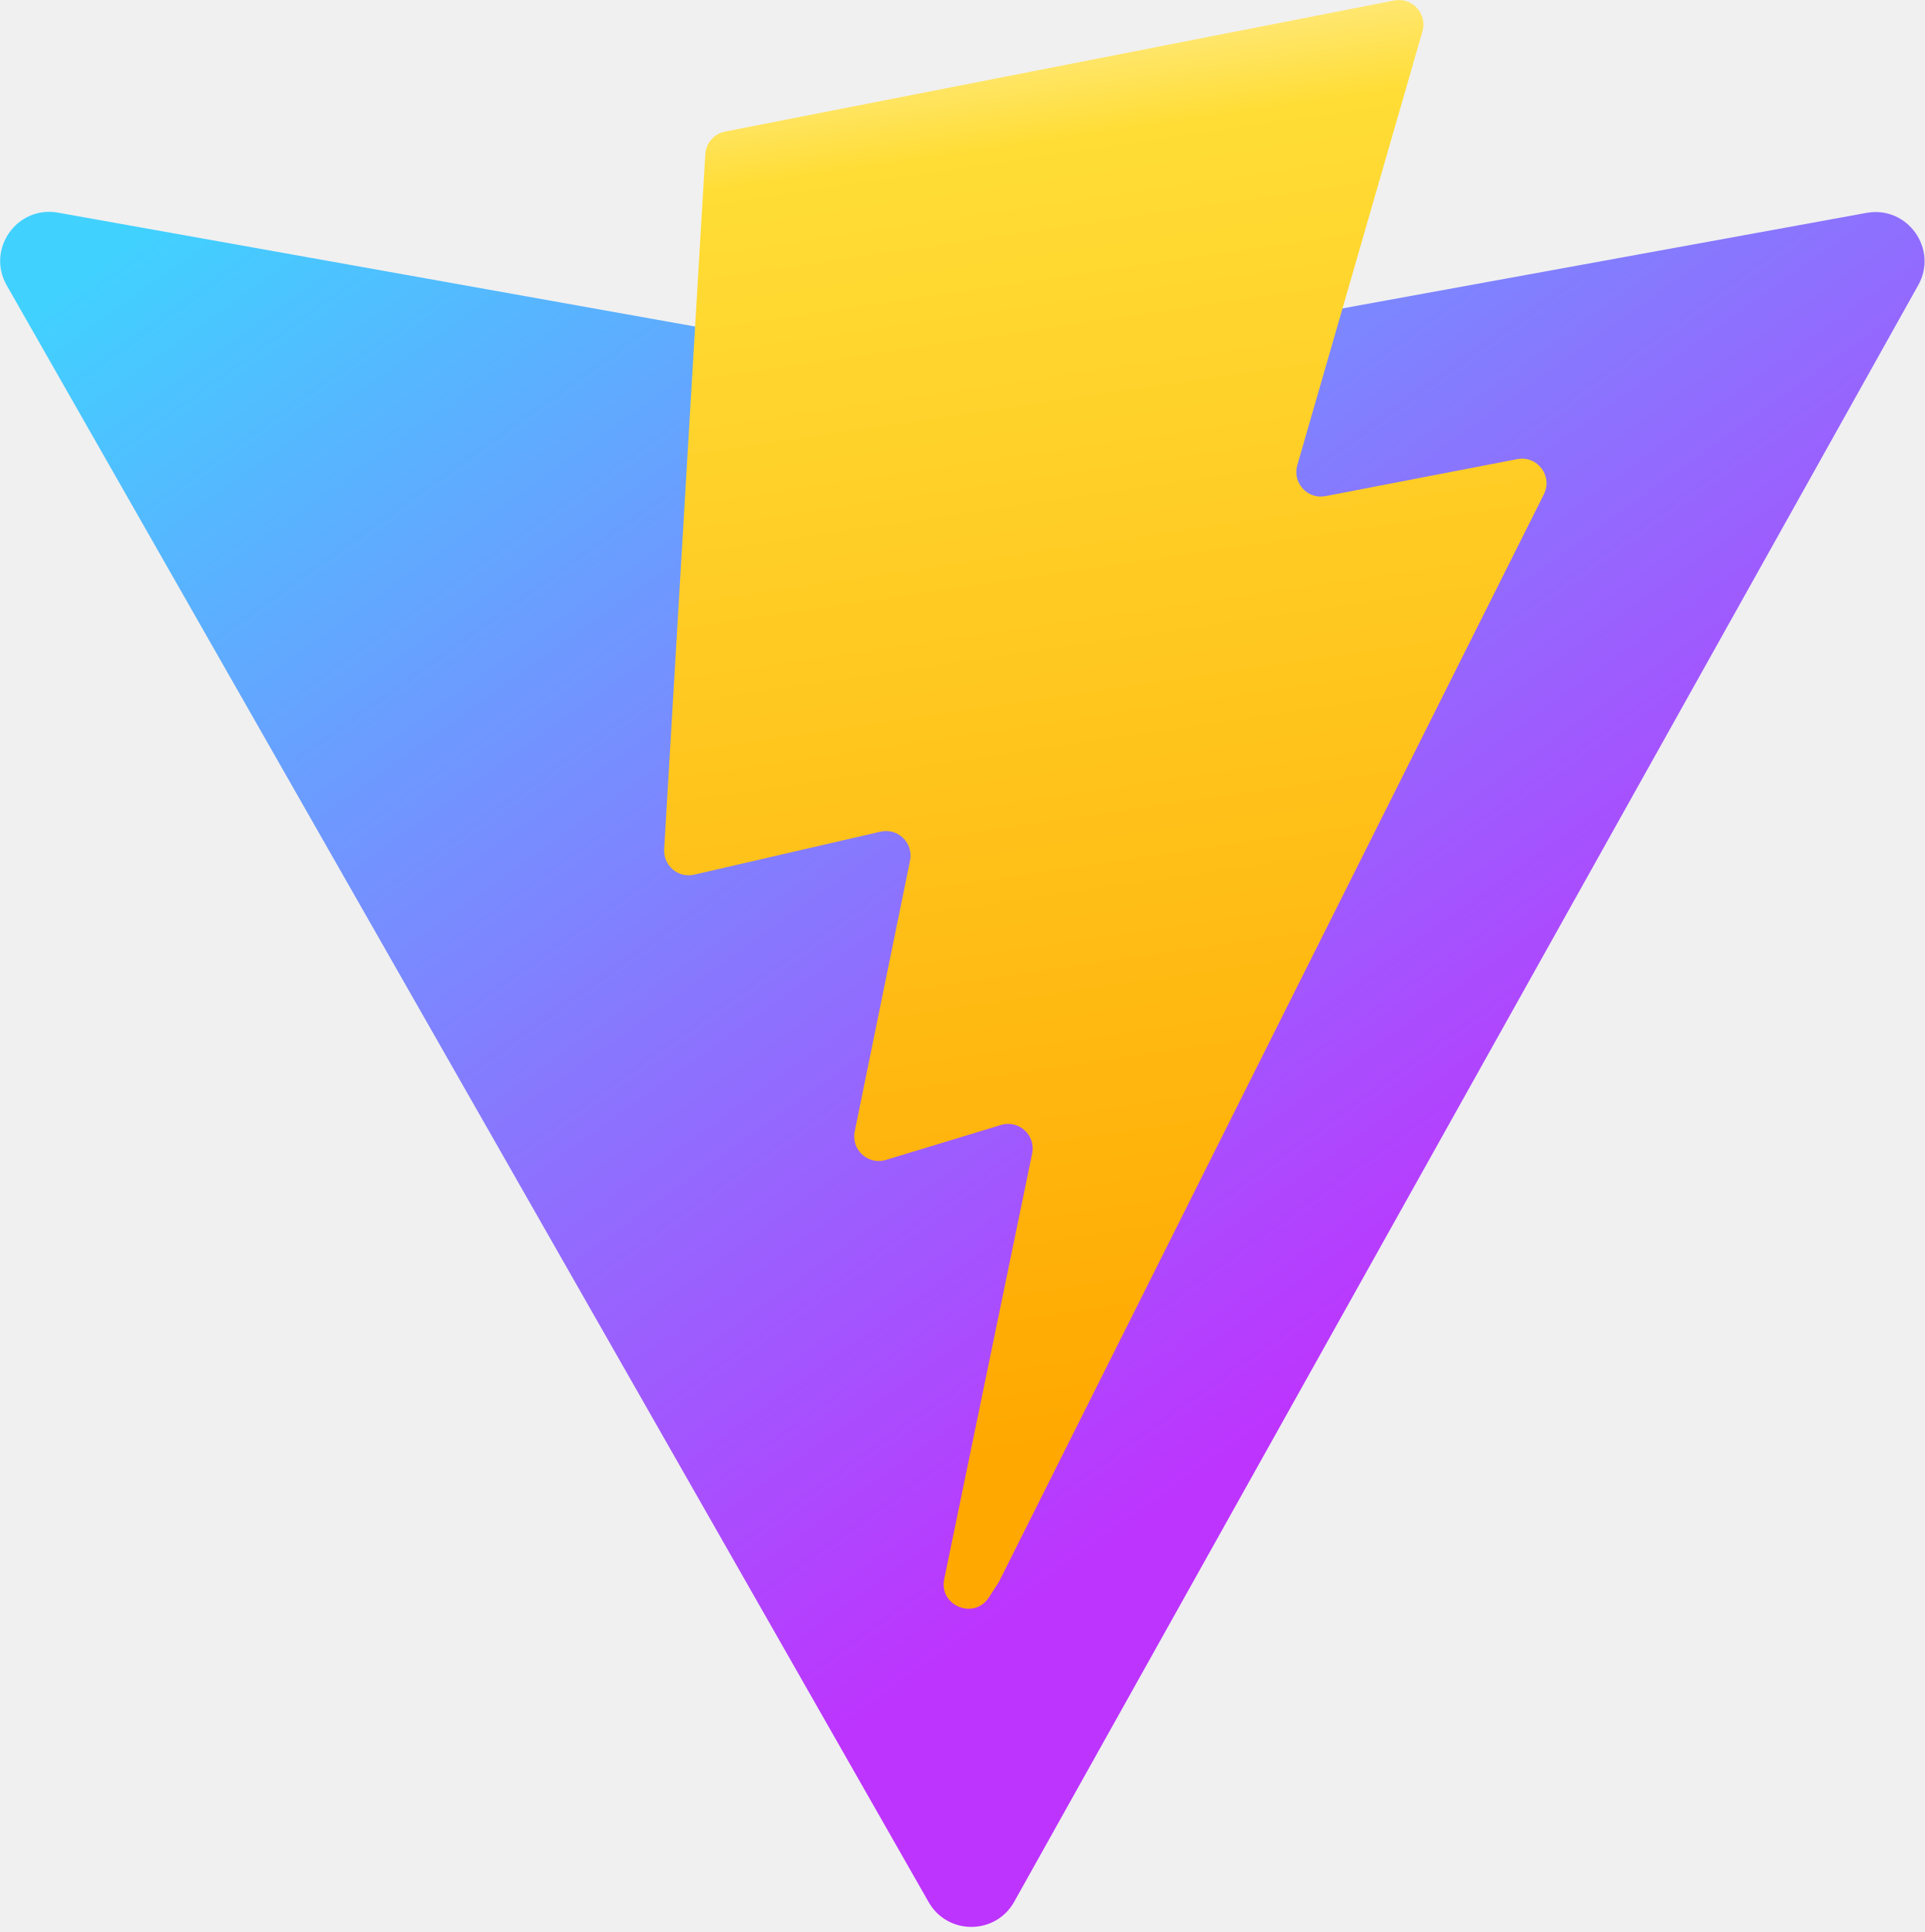
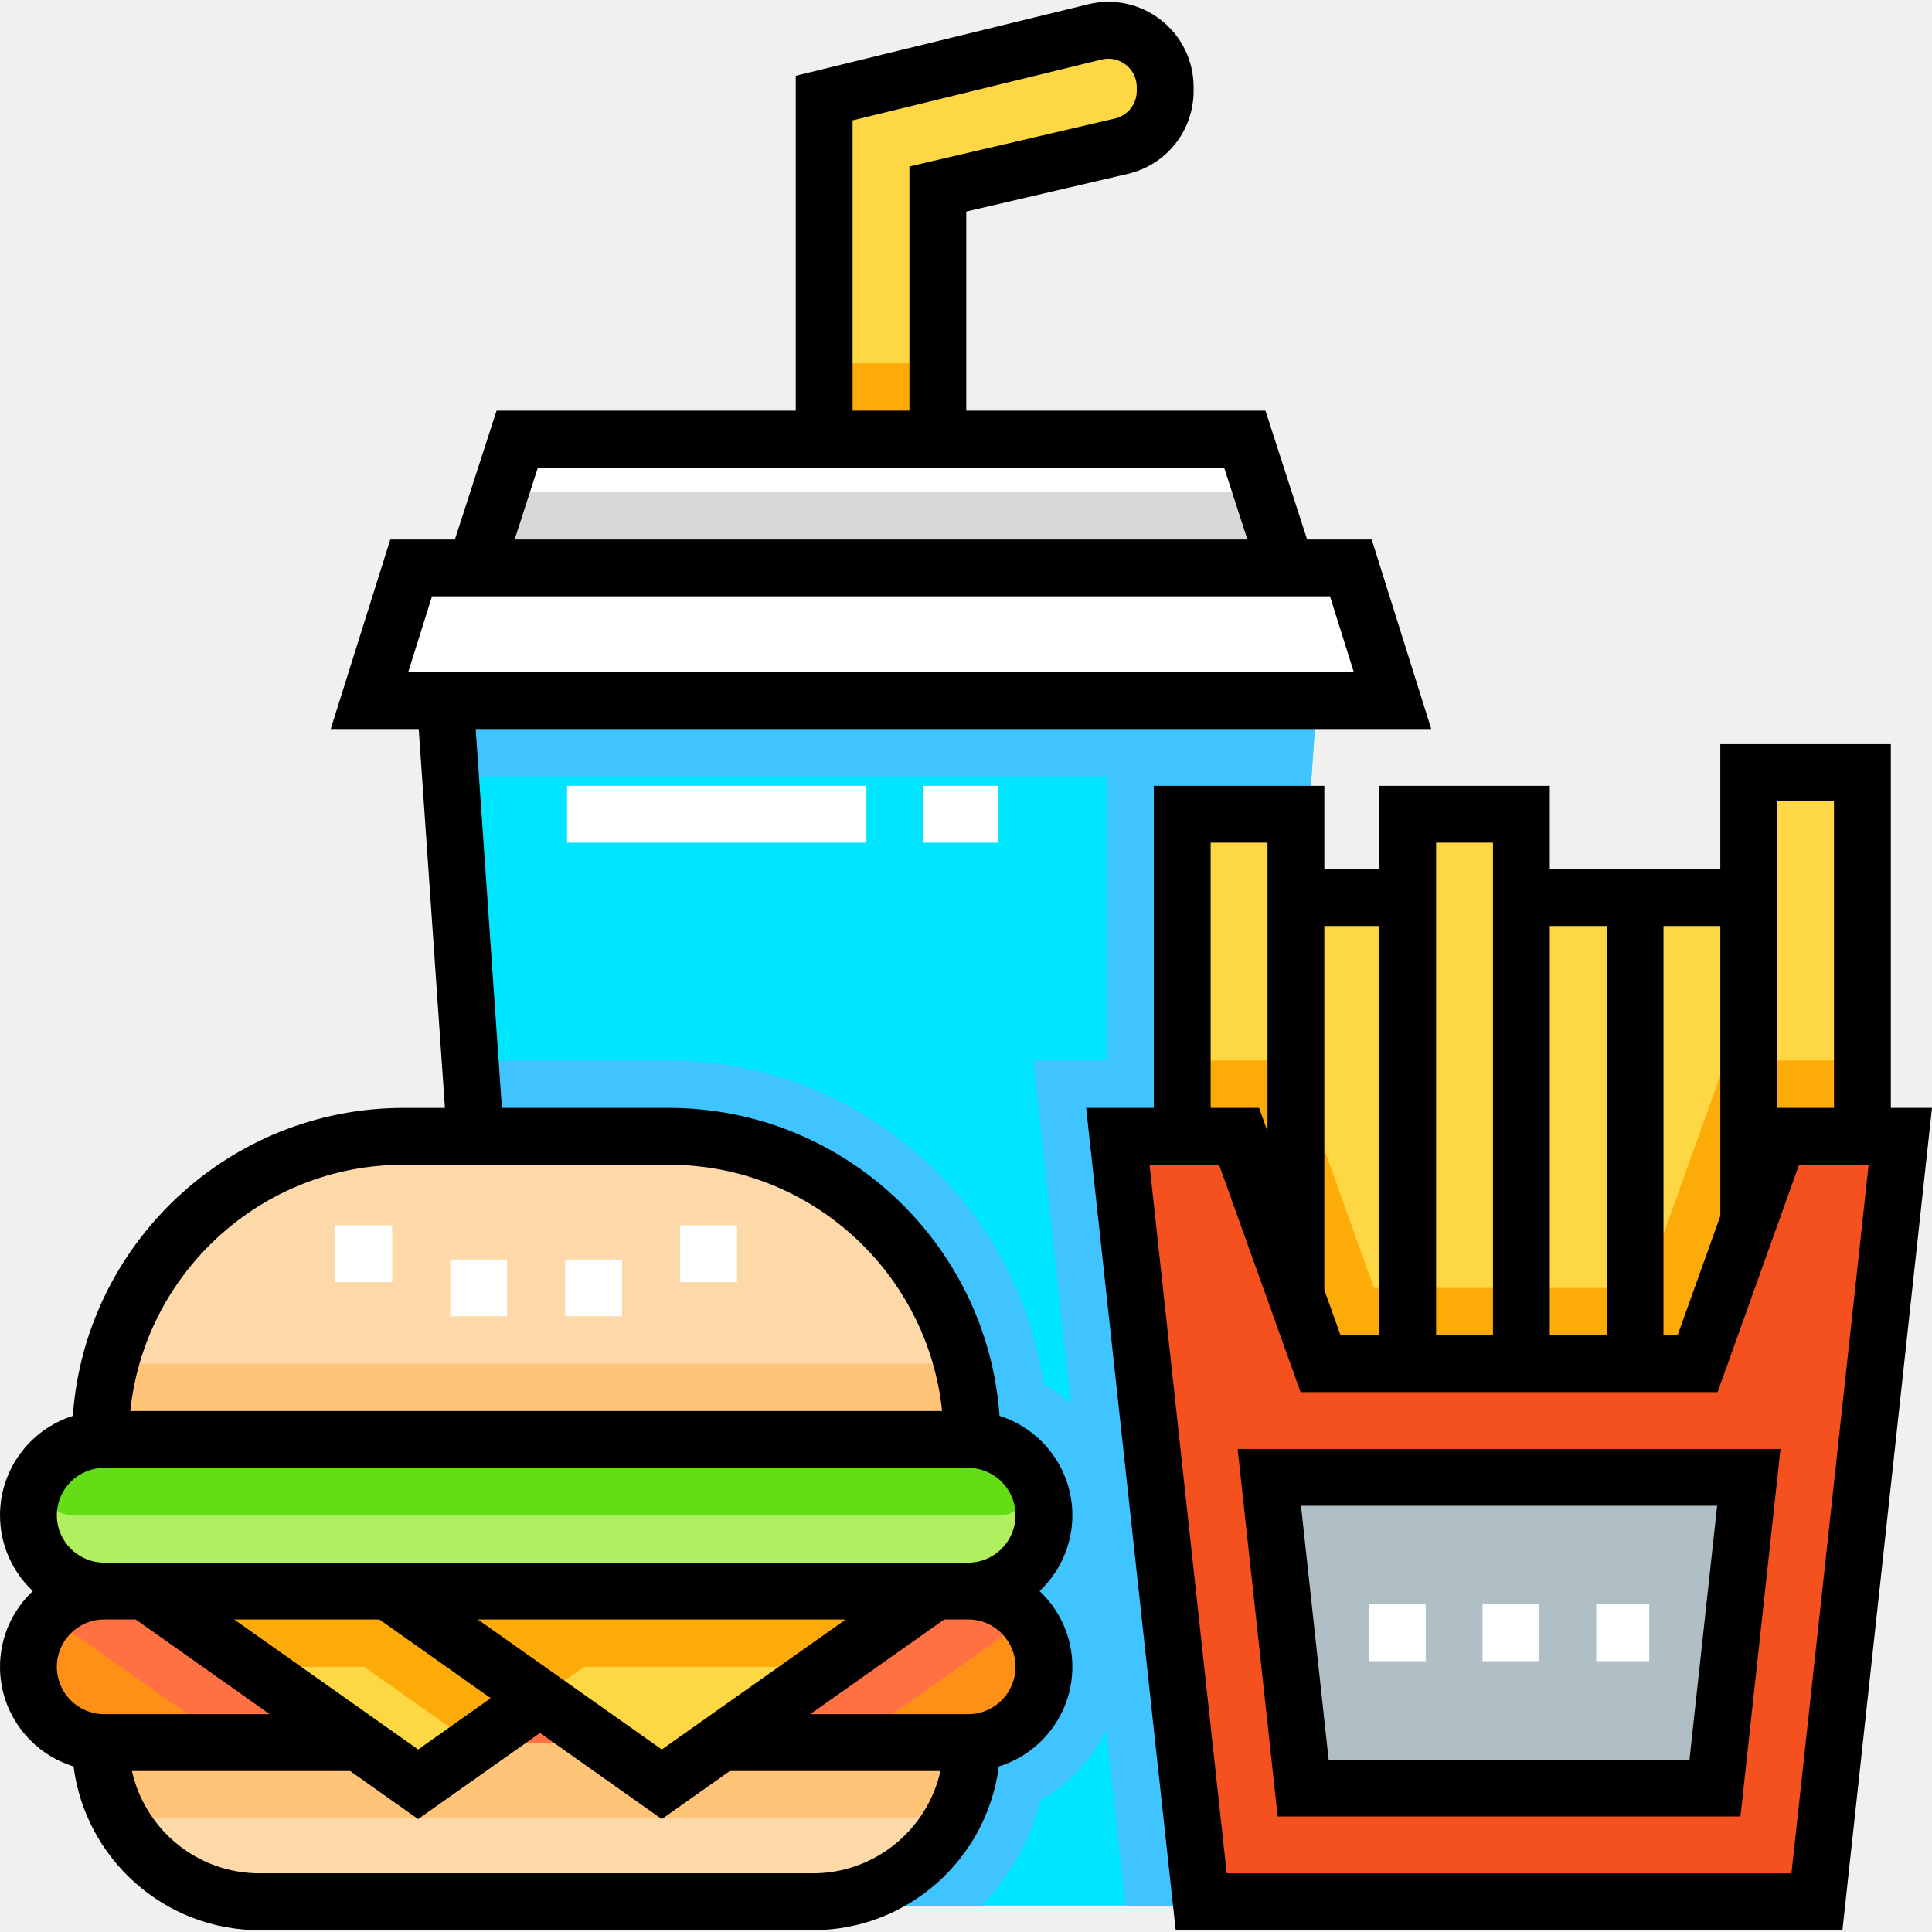
- <svg xmlns="http://www.w3.org/2000/svg" aria-hidden="true" role="img" class="iconify iconify--logos" width="31.88" height="32" preserveAspectRatio="xMidYMid meet" viewBox="0 0 256 257">
-   <defs>
-     <linearGradient id="IconifyId1813088fe1fbc01fb466" x1="-.828%" x2="57.636%" y1="7.652%" y2="78.411%">
-       <stop offset="0%" stop-color="#41D1FF" />
-       <stop offset="100%" stop-color="#BD34FE" />
-     </linearGradient>
-     <linearGradient id="IconifyId1813088fe1fbc01fb467" x1="43.376%" x2="50.316%" y1="2.242%" y2="89.03%">
-       <stop offset="0%" stop-color="#FFEA83" />
-       <stop offset="8.333%" stop-color="#FFDD35" />
-       <stop offset="100%" stop-color="#FFA800" />
-     </linearGradient>
-   </defs>
-   <path fill="url(#IconifyId1813088fe1fbc01fb466)" d="M255.153 37.938L134.897 252.976c-2.483 4.44-8.862 4.466-11.382.048L.875 37.958c-2.746-4.814 1.371-10.646 6.827-9.67l120.385 21.517a6.537 6.537 0 0 0 2.322-.004l117.867-21.483c5.438-.991 9.574 4.796 6.877 9.62Z" />
-   <path fill="url(#IconifyId1813088fe1fbc01fb467)" d="M185.432.063L96.44 17.501a3.268 3.268 0 0 0-2.634 3.014l-5.474 92.456a3.268 3.268 0 0 0 3.997 3.378l24.777-5.718c2.318-.535 4.413 1.507 3.936 3.838l-7.361 36.047c-.495 2.426 1.782 4.5 4.151 3.78l15.304-4.649c2.372-.72 4.652 1.36 4.15 3.788l-11.698 56.621c-.732 3.542 3.979 5.473 5.943 2.437l1.313-2.028l72.516-144.72c1.215-2.423-.88-5.186-3.54-4.672l-25.505 4.922c-2.396.462-4.435-1.77-3.759-4.114l16.646-57.705c.677-2.35-1.37-4.583-3.769-4.113Z" />
+ <svg xmlns="http://www.w3.org/2000/svg" version="1.1" id="Capa_1" x="0px" y="0px" viewBox="0 0 512.001 512.001" style="enable-background:new 0 0 512.001 512.001;" xml:space="preserve">
+   <polygon style="fill:#00E5FF;" points="348.958,185.657 347.572,205.741 326.866,504.991 140.085,504.991 124.591,281.056   119.379,205.741 117.993,185.657 " />
+   <path style="fill:#40C4FF;" d="M117.993,185.657l1.386,20.084h173.846v75.315h-19.381l9.912,91  c-2.188-2.016-4.587-3.808-7.181-5.302c-7.14-48.422-48.965-85.698-99.335-85.698h-52.65l15.495,223.936h120.152  c3.916-4.047,7.24-8.586,9.901-13.496c2.48-4.569,4.368-9.439,5.634-14.48c3.334-1.818,6.437-4.127,9.198-6.889  c3.467-3.463,6.214-7.454,8.184-11.786l5.081,46.652h28.63l20.705-299.25h0.002l0.671-9.717l0.022-0.325l0.693-10.042  L117.993,185.657L117.993,185.657z" />
+   <path style="fill:#FDD8A8;" d="M257.576,461.811c0,7.27-1.838,14.119-5.081,20.084c-1.948,3.595-4.398,6.869-7.27,9.741  c-7.632,7.632-18.176,12.352-29.825,12.352H68.787c-16.027,0-29.955-8.927-37.095-22.092c-3.244-5.965-5.081-12.814-5.081-20.084  H257.576z" />
+   <path style="fill:#FFC477;" d="M257.576,461.811c0,7.27-1.838,14.119-5.081,20.084H31.692c-3.244-5.965-5.081-12.814-5.081-20.084  H257.576z" />
+   <path style="fill:#FF9017;" d="M276.656,441.727c0,5.543-2.249,10.564-5.885,14.199s-8.656,5.885-14.199,5.885H27.615  c-11.096,0-20.084-8.988-20.084-20.084c0-5.222,1.998-9.982,5.272-13.557c0.191-0.221,0.402-0.432,0.613-0.643  c3.635-3.635,8.656-5.885,14.199-5.885h228.957c6.286,0,11.9,2.882,15.575,7.411C274.969,432.508,276.656,436.927,276.656,441.727z" />
+   <path style="fill:#FF7043;" d="M272.147,429.054l-46.344,32.757H60.392L12.803,428.17c0.191-0.221,0.402-0.432,0.613-0.643  c3.635-3.635,8.656-5.885,14.199-5.885h228.957C262.858,421.643,268.472,424.525,272.147,429.054z" />
+   <path style="fill:#B0EF60;" d="M276.656,401.559c0,5.543-2.249,10.564-5.885,14.199c-3.635,3.635-8.656,5.885-14.199,5.885H27.615  c-11.096,0-20.084-8.988-20.084-20.084c0-5.543,2.249-10.564,5.885-14.199c3.635-3.635,8.656-5.885,14.199-5.885h228.957  C267.668,381.475,276.656,390.463,276.656,401.559z" />
+   <polygon style="fill:#FDD844;" points="247.835,421.643 38.36,421.643 110.813,472.857 143.098,450.036 175.383,472.857 " />
+   <g>
+     <polygon style="fill:#FDAB08;" points="183.266,421.643 154.857,441.727 143.098,450.032 125.695,462.333 119.75,458.136    68.135,421.643  " />
+     <polygon style="fill:#FDAB08;" points="247.835,421.643 219.427,441.727 66.769,441.727 38.36,421.643  " />
+   </g>
+   <path style="fill:#FDD844;" d="M308.79,23.088v0.994c0,6.999-4.82,13.075-11.639,14.661l-48.613,11.347v66.277h-30.126V25.99  l71.74-17.533C299.642,6.137,308.79,13.317,308.79,23.088z" />
+   <path style="fill:#64DD17;" d="M264.823,401.559H19.371c-7.328,0-11.206-8.869-6.063-14.09c0.036-0.036,0.072-0.073,0.108-0.109  c3.635-3.635,8.656-5.885,14.199-5.885h228.957c5.605,0,10.674,2.294,14.316,5.994C276.028,392.692,272.151,401.559,264.823,401.559  z" />
+   <path style="fill:#FDD8A8;" d="M257.576,381.475H26.611c0-6.939,0.884-13.667,2.531-20.084  c3.635-14.119,11.006-26.732,20.998-36.723c14.541-14.531,34.625-23.528,56.807-23.528h70.294c37.426,0,68.888,25.607,77.805,60.252  C256.692,367.808,257.576,374.536,257.576,381.475z" />
+   <g>
+     <rect x="313.309" y="215.782" style="fill:#FDD844;" width="30.126" height="167.701" />
+     <rect x="342.933" y="237.874" style="fill:#FDD844;" width="30.126" height="167.701" />
+     <rect x="373.059" y="215.782" style="fill:#FDD844;" width="30.126" height="167.701" />
+     <rect x="403.184" y="237.874" style="fill:#FDD844;" width="30.126" height="167.701" />
+     <rect x="433.31" y="237.874" style="fill:#FDD844;" width="30.126" height="167.701" />
+     <rect x="463.436" y="204.736" style="fill:#FDD844;" width="30.126" height="167.701" />
+   </g>
+   <rect x="218.412" y="96.283" style="fill:#FDAB08;" width="30.126" height="20.084" />
+   <polygon style="fill:#FFFFFF;" points="340.924,150.51 126.027,150.51 132.524,130.426 137.073,116.368 329.878,116.368   334.427,130.426 " />
+   <polygon style="fill:#FDAB08;" points="493.562,281.056 493.562,372.438 463.436,372.438 463.436,405.576 403.184,405.576   403.184,383.484 373.059,383.484 373.059,405.576 342.933,405.576 342.933,383.484 313.309,383.484 313.309,281.056   342.511,281.056 342.933,282.231 343.435,283.636 364.101,341.307 435.74,341.307 457.331,281.056 " />
+   <polygon style="fill:#F4511E;" points="471.47,301.14 449.88,361.391 349.962,361.391 328.372,301.14 296.238,301.14   318.33,503.987 481.512,503.987 503.604,301.14 " />
+   <polygon style="fill:#D8D7DA;" points="340.924,150.51 126.027,150.51 132.524,130.426 334.427,130.426 " />
+   <polygon style="fill:#FFFFFF;" points="369.042,185.657 97.909,185.657 108.955,150.51 357.996,150.51 " />
+   <path style="fill:#FFC477;" d="M257.576,381.475H26.611c0-6.939,0.884-13.667,2.531-20.084h225.904  C256.692,367.808,257.576,374.536,257.576,381.475z" />
+   <polygon style="fill:#B0BEC5;" points="345.353,473.861 336.384,391.517 463.457,391.517 454.489,473.861 " />
+   <path d="M284.187,401.559c0-12.333-8.127-22.799-19.305-26.335c-3.217-45.543-41.294-81.616-87.642-81.616h-44.23l-6.947-100.42  h253.24l0,0l-15.78-50.21h-17.12l-11.046-34.143H256.07V56.068l42.791-9.985c10.281-2.399,17.461-11.447,17.461-22.004v-0.993  c0-6.983-3.15-13.46-8.642-17.772c-5.493-4.311-12.534-5.833-19.316-4.176l-77.483,18.94v88.759h-79.287l-11.046,34.143h-17.12  l-15.78,50.21h23.316l6.947,100.42h-10.965c-46.349,0-84.425,36.073-87.642,81.616C8.127,378.76,0,389.228,0,401.559  c0,7.908,3.347,15.045,8.691,20.084C3.347,426.682,0,433.819,0,441.727c0,12.402,8.218,22.919,19.494,26.395  c3.113,24.438,24.023,43.396,49.293,43.396H215.4c25.27,0,46.181-18.958,49.293-43.396c11.276-3.477,19.494-13.993,19.494-26.395  c0-7.908-3.347-15.045-8.691-20.084C280.84,416.604,284.187,409.467,284.187,401.559z M225.944,31.903l65.995-16.132  c2.261-0.553,4.608-0.045,6.439,1.392c1.831,1.437,2.881,3.597,2.881,5.924v0.993c0,3.519-2.394,6.534-5.82,7.335l-54.431,12.7  v64.722h-15.063V31.903z M142.552,123.899L142.552,123.899h181.848l0,0l6.172,19.08H136.38L142.552,123.899z M108.171,178.126  l6.312-20.084l0,0h237.984l0,0l6.312,20.084l0,0H108.171L108.171,178.126z M106.947,308.671h70.294  c37.601,0,68.637,28.655,72.418,65.273H34.529C38.31,337.326,69.346,308.671,106.947,308.671z M27.615,389.007h228.957  c6.922,0,12.552,5.631,12.552,12.552c0,6.922-5.631,12.552-12.552,12.552l0,0H27.615l0,0c-6.922,0-12.552-5.631-12.552-12.552  C15.063,394.637,20.693,389.007,27.615,389.007z M175.383,463.634l-48.751-34.46h97.502L175.383,463.634z M130.05,450.037  l-19.237,13.598l-48.751-34.46h38.475L130.05,450.037z M15.063,441.727c0-6.922,5.631-12.552,12.552-12.552h8.351l35.515,25.105  H27.615C20.693,454.279,15.063,448.649,15.063,441.727z M215.4,496.456H68.787c-16.517,0-30.372-11.62-33.82-27.113h57.825  l18.021,12.738l32.285-22.821l32.286,22.821l18.021-12.738h55.816C245.772,484.836,231.917,496.456,215.4,496.456z M269.124,441.727  c0,6.922-5.631,12.552-12.552,12.552h-41.858l35.516-25.105h6.341C263.494,429.175,269.124,434.805,269.124,441.727z" />
+   <path d="M501.093,293.608v-96.403h-45.189v33.138l0,0h-45.189l0,0v-22.092h-45.189v22.092h-14.561v-22.092h-45.189v85.357h-17.936  l23.733,217.91h176.693l23.733-217.91H501.093z M470.968,212.268h15.063v81.34h-15.063V212.268L470.968,212.268z M455.905,245.407  v76.844l-11.326,31.609h-3.737V245.407L455.905,245.407L455.905,245.407z M425.779,245.407V353.86h-15.063V245.407L425.779,245.407  L425.779,245.407z M380.59,223.314h15.063l0,0V353.86H380.59V223.314L380.59,223.314z M365.527,245.407V353.86h-10.264  l-4.297-11.992v-96.461H365.527z M320.84,223.314h15.063v76.517l-2.23-6.223H320.84V223.314z M474.755,496.456H325.086  l-20.451-187.785h18.436l21.59,60.252h110.521l21.59-60.252h18.436L474.755,496.456z" />
+   <path d="M338.598,481.393h122.647l10.608-97.407H327.988L338.598,481.393z M455.06,399.049l-7.328,67.281h-95.625l-7.328-67.281  H455.06z" />
+   <g>
+     <rect x="88.871" y="324.737" style="fill:#FFFFFF;" width="15.063" height="15.063" />
+     <rect x="119.329" y="333.775" style="fill:#FFFFFF;" width="15.063" height="15.063" />
+     <rect x="149.796" y="333.775" style="fill:#FFFFFF;" width="15.063" height="15.063" />
+     <rect x="180.253" y="324.737" style="fill:#FFFFFF;" width="15.063" height="15.063" />
+     <path style="fill:#FFFFFF;" d="M264.605,223.314h-19.936v-15.063h19.936V223.314z M229.606,223.314h-79.331v-15.063h79.331V223.314   z" />
+     <path style="fill:#FFFFFF;" d="M437.076,440.221h-14.059v-15.063h14.059V440.221z M407.954,440.221h-15.063v-15.063h15.063V440.221   z M377.828,440.221h-15.063v-15.063h15.063V440.221z" />
+   </g>
+   <g>
+ </g>
+   <g>
+ </g>
+   <g>
+ </g>
+   <g>
+ </g>
+   <g>
+ </g>
+   <g>
+ </g>
+   <g>
+ </g>
+   <g>
+ </g>
+   <g>
+ </g>
+   <g>
+ </g>
+   <g>
+ </g>
+   <g>
+ </g>
+   <g>
+ </g>
+   <g>
+ </g>
+   <g>
+ </g>
</svg>
